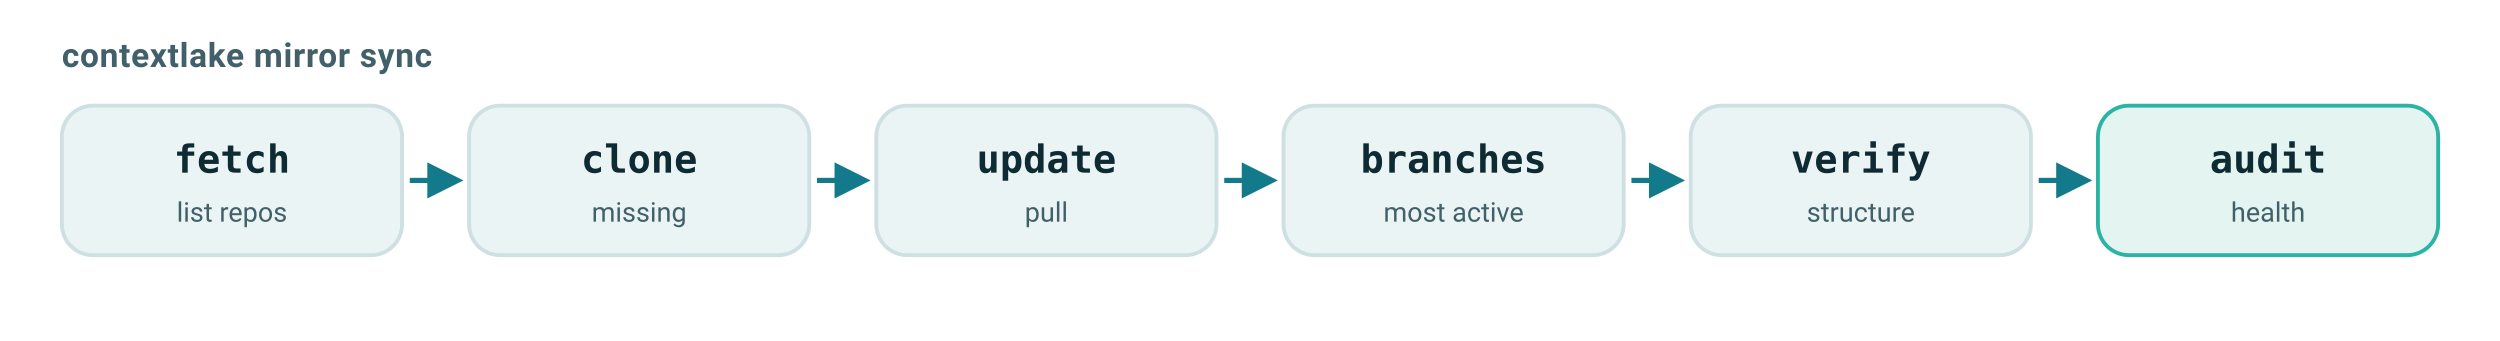
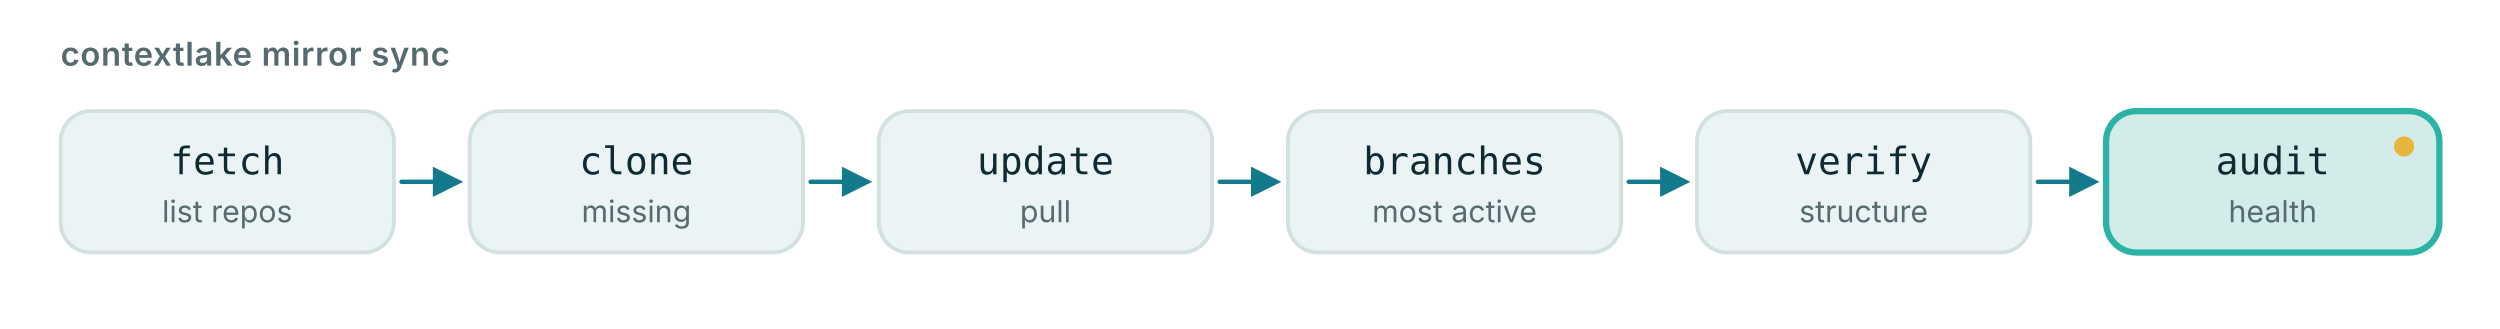
- <svg xmlns="http://www.w3.org/2000/svg" viewBox="0 0 970 132" width="970" height="132" role="img" aria-label="contextlake mirror sync pipeline" font-family="'Space Grotesk',-apple-system,Segoe UI,Roboto,sans-serif">
+ <svg xmlns="http://www.w3.org/2000/svg" viewBox="0 0 990 130" width="990" height="130" role="img" aria-label="contextlake mirror sync pipeline" font-family="Inter,-apple-system,Segoe UI,Roboto,sans-serif">
  <defs>
-     <marker id="ar" viewBox="0 0 10 10" refX="8" refY="5" markerWidth="7" markerHeight="7" orient="auto">
+     <marker id="ar" viewBox="0 0 10 10" refX="8" refY="5" markerWidth="12" markerHeight="12" markerUnits="userSpaceOnUse" orient="auto">
      <path d="M0 0L10 5L0 10z" fill="#137A8B" />
    </marker>
  </defs>
-   <text x="24" y="26" font-size="13" font-weight="600" fill="#41606a" letter-spacing=".02em">contextlake mirror sync</text>
-   <rect x="24" y="41" width="132" height="58" rx="12" fill="#EAF4F4" stroke="#cfe0e3" stroke-width="1.5" />
-   <text x="90" y="67" text-anchor="middle" font-size="15" font-weight="600" fill="#0E2A33" font-family="'JetBrains Mono',ui-monospace,monospace">fetch</text>
-   <text x="90" y="86" text-anchor="middle" font-size="10.5" fill="#41606a">list repos</text>
-   <line x1="159" y1="70" x2="177" y2="70" stroke="#137A8B" stroke-width="2" marker-end="url(#ar)" />
-   <rect x="182" y="41" width="132" height="58" rx="12" fill="#EAF4F4" stroke="#cfe0e3" stroke-width="1.5" />
-   <text x="248" y="67" text-anchor="middle" font-size="15" font-weight="600" fill="#0E2A33" font-family="'JetBrains Mono',ui-monospace,monospace">clone</text>
-   <text x="248" y="86" text-anchor="middle" font-size="10.5" fill="#41606a">missing</text>
-   <line x1="317" y1="70" x2="335" y2="70" stroke="#137A8B" stroke-width="2" marker-end="url(#ar)" />
-   <rect x="340" y="41" width="132" height="58" rx="12" fill="#EAF4F4" stroke="#cfe0e3" stroke-width="1.5" />
-   <text x="406" y="67" text-anchor="middle" font-size="15" font-weight="600" fill="#0E2A33" font-family="'JetBrains Mono',ui-monospace,monospace">update</text>
-   <text x="406" y="86" text-anchor="middle" font-size="10.5" fill="#41606a">pull</text>
-   <line x1="475" y1="70" x2="493" y2="70" stroke="#137A8B" stroke-width="2" marker-end="url(#ar)" />
-   <rect x="498" y="41" width="132" height="58" rx="12" fill="#EAF4F4" stroke="#cfe0e3" stroke-width="1.5" />
-   <text x="564" y="67" text-anchor="middle" font-size="15" font-weight="600" fill="#0E2A33" font-family="'JetBrains Mono',ui-monospace,monospace">branches</text>
-   <text x="564" y="86" text-anchor="middle" font-size="10.5" fill="#41606a">most active</text>
-   <line x1="633" y1="70" x2="651" y2="70" stroke="#137A8B" stroke-width="2" marker-end="url(#ar)" />
-   <rect x="656" y="41" width="132" height="58" rx="12" fill="#EAF4F4" stroke="#cfe0e3" stroke-width="1.5" />
-   <text x="722" y="67" text-anchor="middle" font-size="15" font-weight="600" fill="#0E2A33" font-family="'JetBrains Mono',ui-monospace,monospace">verify</text>
-   <text x="722" y="86" text-anchor="middle" font-size="10.5" fill="#41606a">structure</text>
-   <line x1="791" y1="70" x2="809" y2="70" stroke="#137A8B" stroke-width="2" marker-end="url(#ar)" />
-   <rect x="814" y="41" width="132" height="58" rx="12" fill="#e4f5f1" stroke="#2BB3A3" stroke-width="1.5" />
-   <text x="880" y="67" text-anchor="middle" font-size="15" font-weight="600" fill="#0E2A33" font-family="'JetBrains Mono',ui-monospace,monospace">audit</text>
-   <text x="880" y="86" text-anchor="middle" font-size="10.5" fill="#41606a">health</text>
+   <text x="24" y="26" font-size="13" font-weight="600" fill="#566B70" letter-spacing=".02em">contextlake mirror sync</text>
+   <rect x="24" y="44" width="132" height="56" rx="12" fill="#EAF4F4" stroke="#D2E0E0" stroke-width="1.5" />
+   <text x="90" y="69" text-anchor="middle" font-size="15" font-weight="500" fill="#0E2A33" font-family="'JetBrains Mono',ui-monospace,monospace">fetch</text>
+   <text x="90" y="88" text-anchor="middle" font-size="12" fill="#566B70">list repos</text>
+   <line x1="159" y1="72" x2="181" y2="72" stroke="#137A8B" stroke-width="1.75" stroke-linecap="round" marker-end="url(#ar)" />
+   <rect x="186" y="44" width="132" height="56" rx="12" fill="#EAF4F4" stroke="#D2E0E0" stroke-width="1.5" />
+   <text x="252" y="69" text-anchor="middle" font-size="15" font-weight="500" fill="#0E2A33" font-family="'JetBrains Mono',ui-monospace,monospace">clone</text>
+   <text x="252" y="88" text-anchor="middle" font-size="12" fill="#566B70">missing</text>
+   <line x1="321" y1="72" x2="343" y2="72" stroke="#137A8B" stroke-width="1.75" stroke-linecap="round" marker-end="url(#ar)" />
+   <rect x="348" y="44" width="132" height="56" rx="12" fill="#EAF4F4" stroke="#D2E0E0" stroke-width="1.5" />
+   <text x="414" y="69" text-anchor="middle" font-size="15" font-weight="500" fill="#0E2A33" font-family="'JetBrains Mono',ui-monospace,monospace">update</text>
+   <text x="414" y="88" text-anchor="middle" font-size="12" fill="#566B70">pull</text>
+   <line x1="483" y1="72" x2="505" y2="72" stroke="#137A8B" stroke-width="1.75" stroke-linecap="round" marker-end="url(#ar)" />
+   <rect x="510" y="44" width="132" height="56" rx="12" fill="#EAF4F4" stroke="#D2E0E0" stroke-width="1.5" />
+   <text x="576" y="69" text-anchor="middle" font-size="15" font-weight="500" fill="#0E2A33" font-family="'JetBrains Mono',ui-monospace,monospace">branches</text>
+   <text x="576" y="88" text-anchor="middle" font-size="12" fill="#566B70">most active</text>
+   <line x1="645" y1="72" x2="667" y2="72" stroke="#137A8B" stroke-width="1.75" stroke-linecap="round" marker-end="url(#ar)" />
+   <rect x="672" y="44" width="132" height="56" rx="12" fill="#EAF4F4" stroke="#D2E0E0" stroke-width="1.5" />
+   <text x="738" y="69" text-anchor="middle" font-size="15" font-weight="500" fill="#0E2A33" font-family="'JetBrains Mono',ui-monospace,monospace">verify</text>
+   <text x="738" y="88" text-anchor="middle" font-size="12" fill="#566B70">structure</text>
+   <line x1="807" y1="72" x2="829" y2="72" stroke="#137A8B" stroke-width="1.75" stroke-linecap="round" marker-end="url(#ar)" />
+   <rect x="834" y="44" width="132" height="56" rx="12" fill="#D3ECEA" stroke="#2BB3A3" stroke-width="2.5" />
+   <circle cx="952" cy="58" r="4" fill="#E7B53C" />
+   <text x="900" y="69" text-anchor="middle" font-size="15" font-weight="500" fill="#0E2A33" font-family="'JetBrains Mono',ui-monospace,monospace">audit</text>
+   <text x="900" y="88" text-anchor="middle" font-size="12" fill="#566B70">health</text>
</svg>
